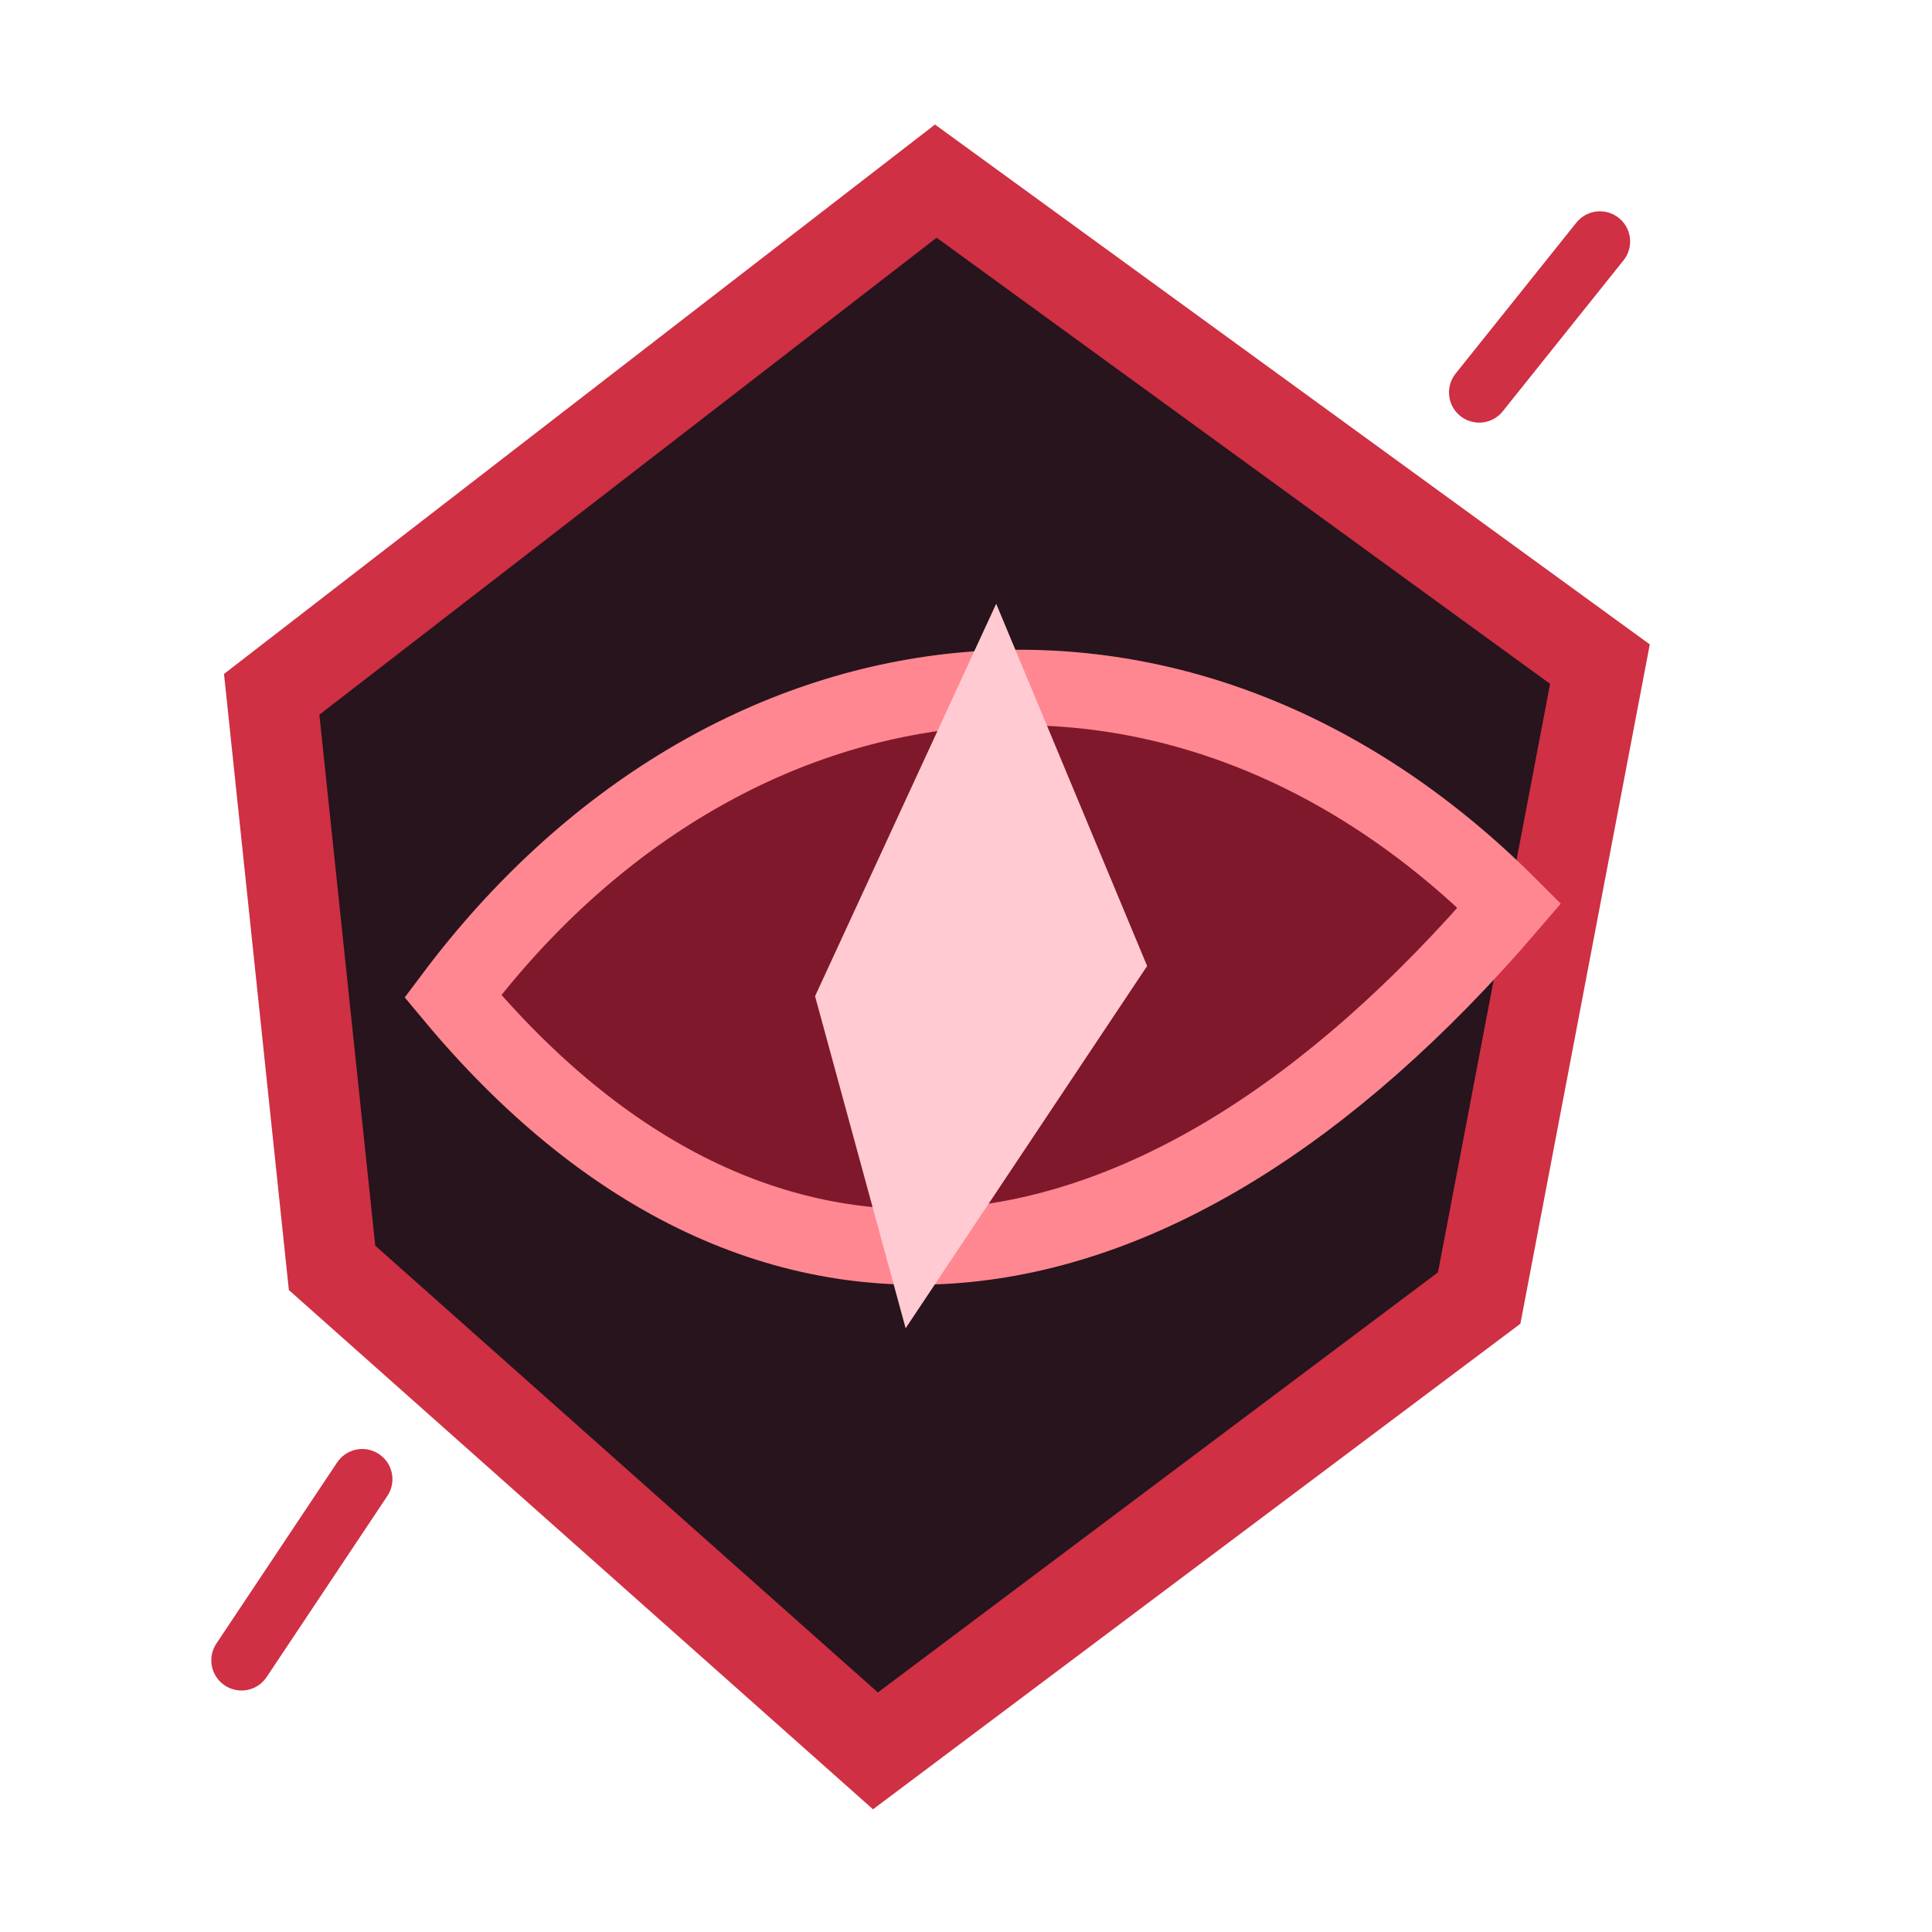
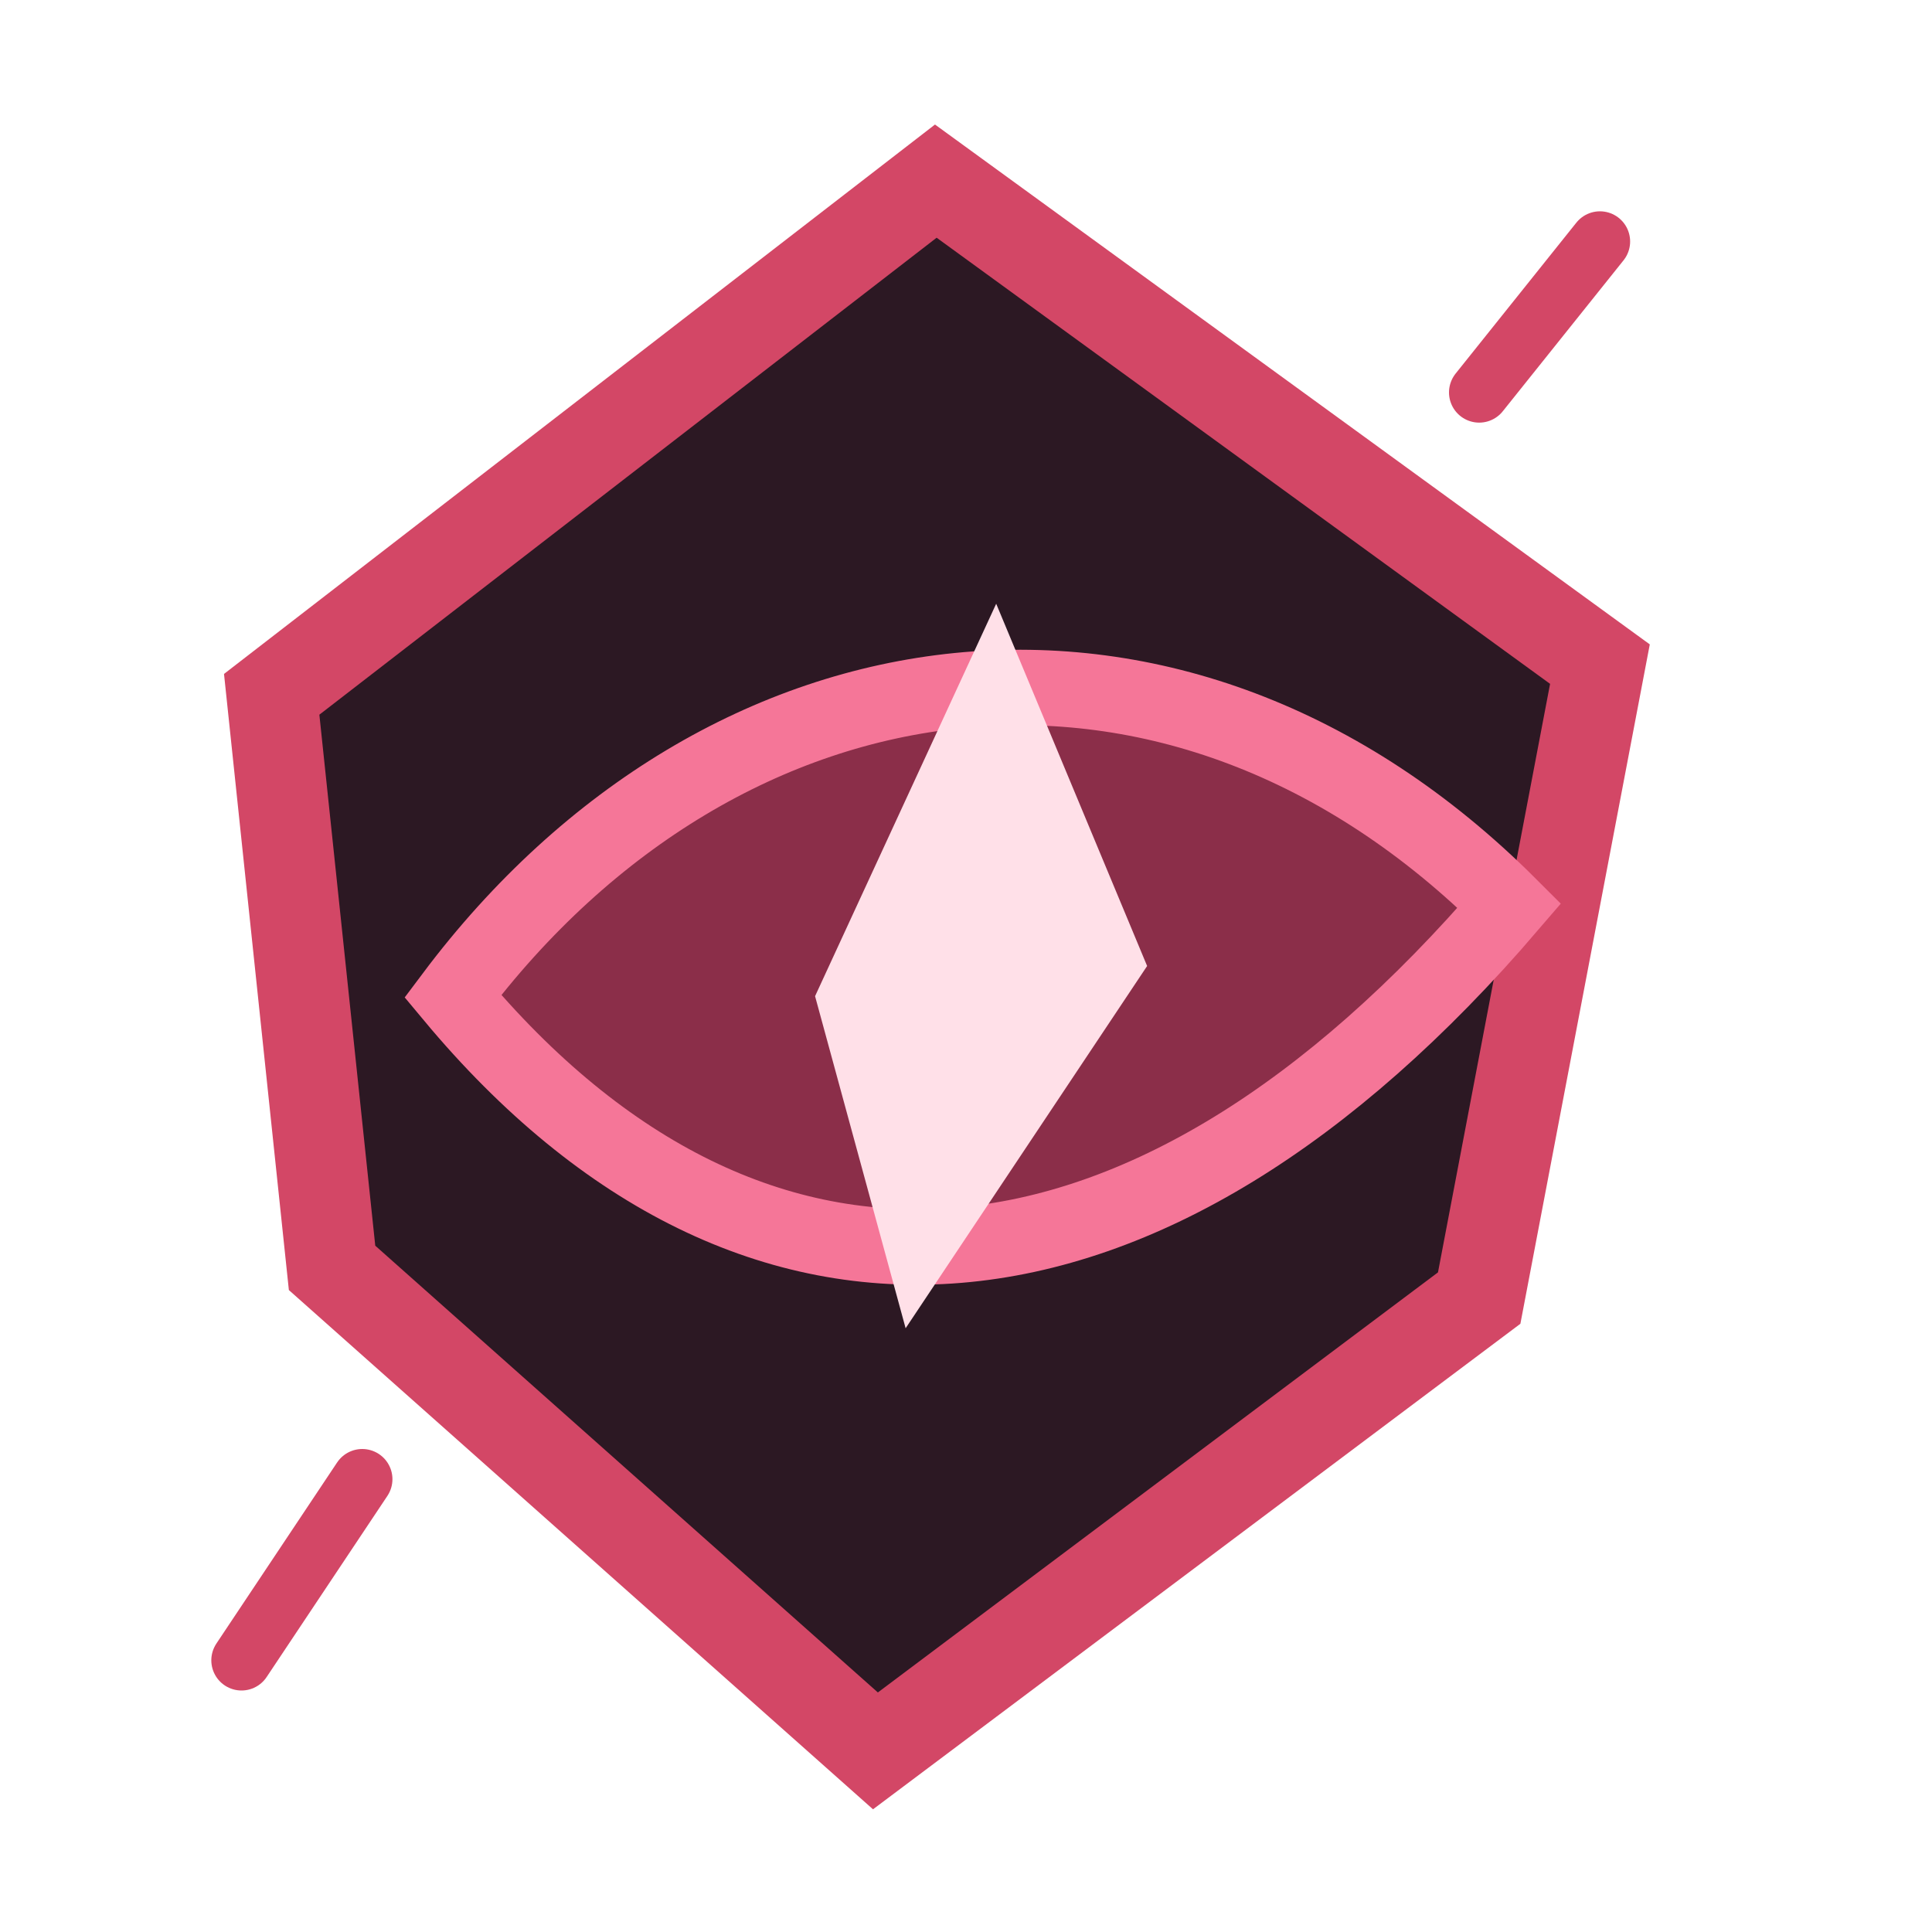
<svg xmlns="http://www.w3.org/2000/svg" width="64" height="64" viewBox="0 0 64 64">
-   <path d="M31 6 53 22 49 43 29 58 11 42 9 23Z" fill="#27141d" stroke="#cf3044" stroke-width="3" />
-   <path d="M15 33c9-12 24-14 35-3-12 14-25 15-35 3Z" fill="#7f182b" stroke="#ff8791" stroke-width="2.5" />
-   <path d="M33 20 38 32 30 44 27 33Z" fill="#ffcad1" />
-   <path d="M49 13 53 8M12 49 8 55" stroke="#cf3044" stroke-width="2" stroke-linecap="round" />
+   <path d="M31 6 53 22 49 43 29 58 11 42 9 23Z" fill="#2c1823" stroke="#d34766" stroke-width="3" />
+   <path d="M15 33c9-12 24-14 35-3-12 14-25 15-35 3Z" fill="#8b2e49" stroke="#f57698" stroke-width="2.5" />
+   <path d="M33 20 38 32 30 44 27 33Z" fill="#ffe0e8" />
+   <path d="M49 13 53 8M12 49 8 55" stroke="#d34766" stroke-width="2" stroke-linecap="round" />
</svg>
